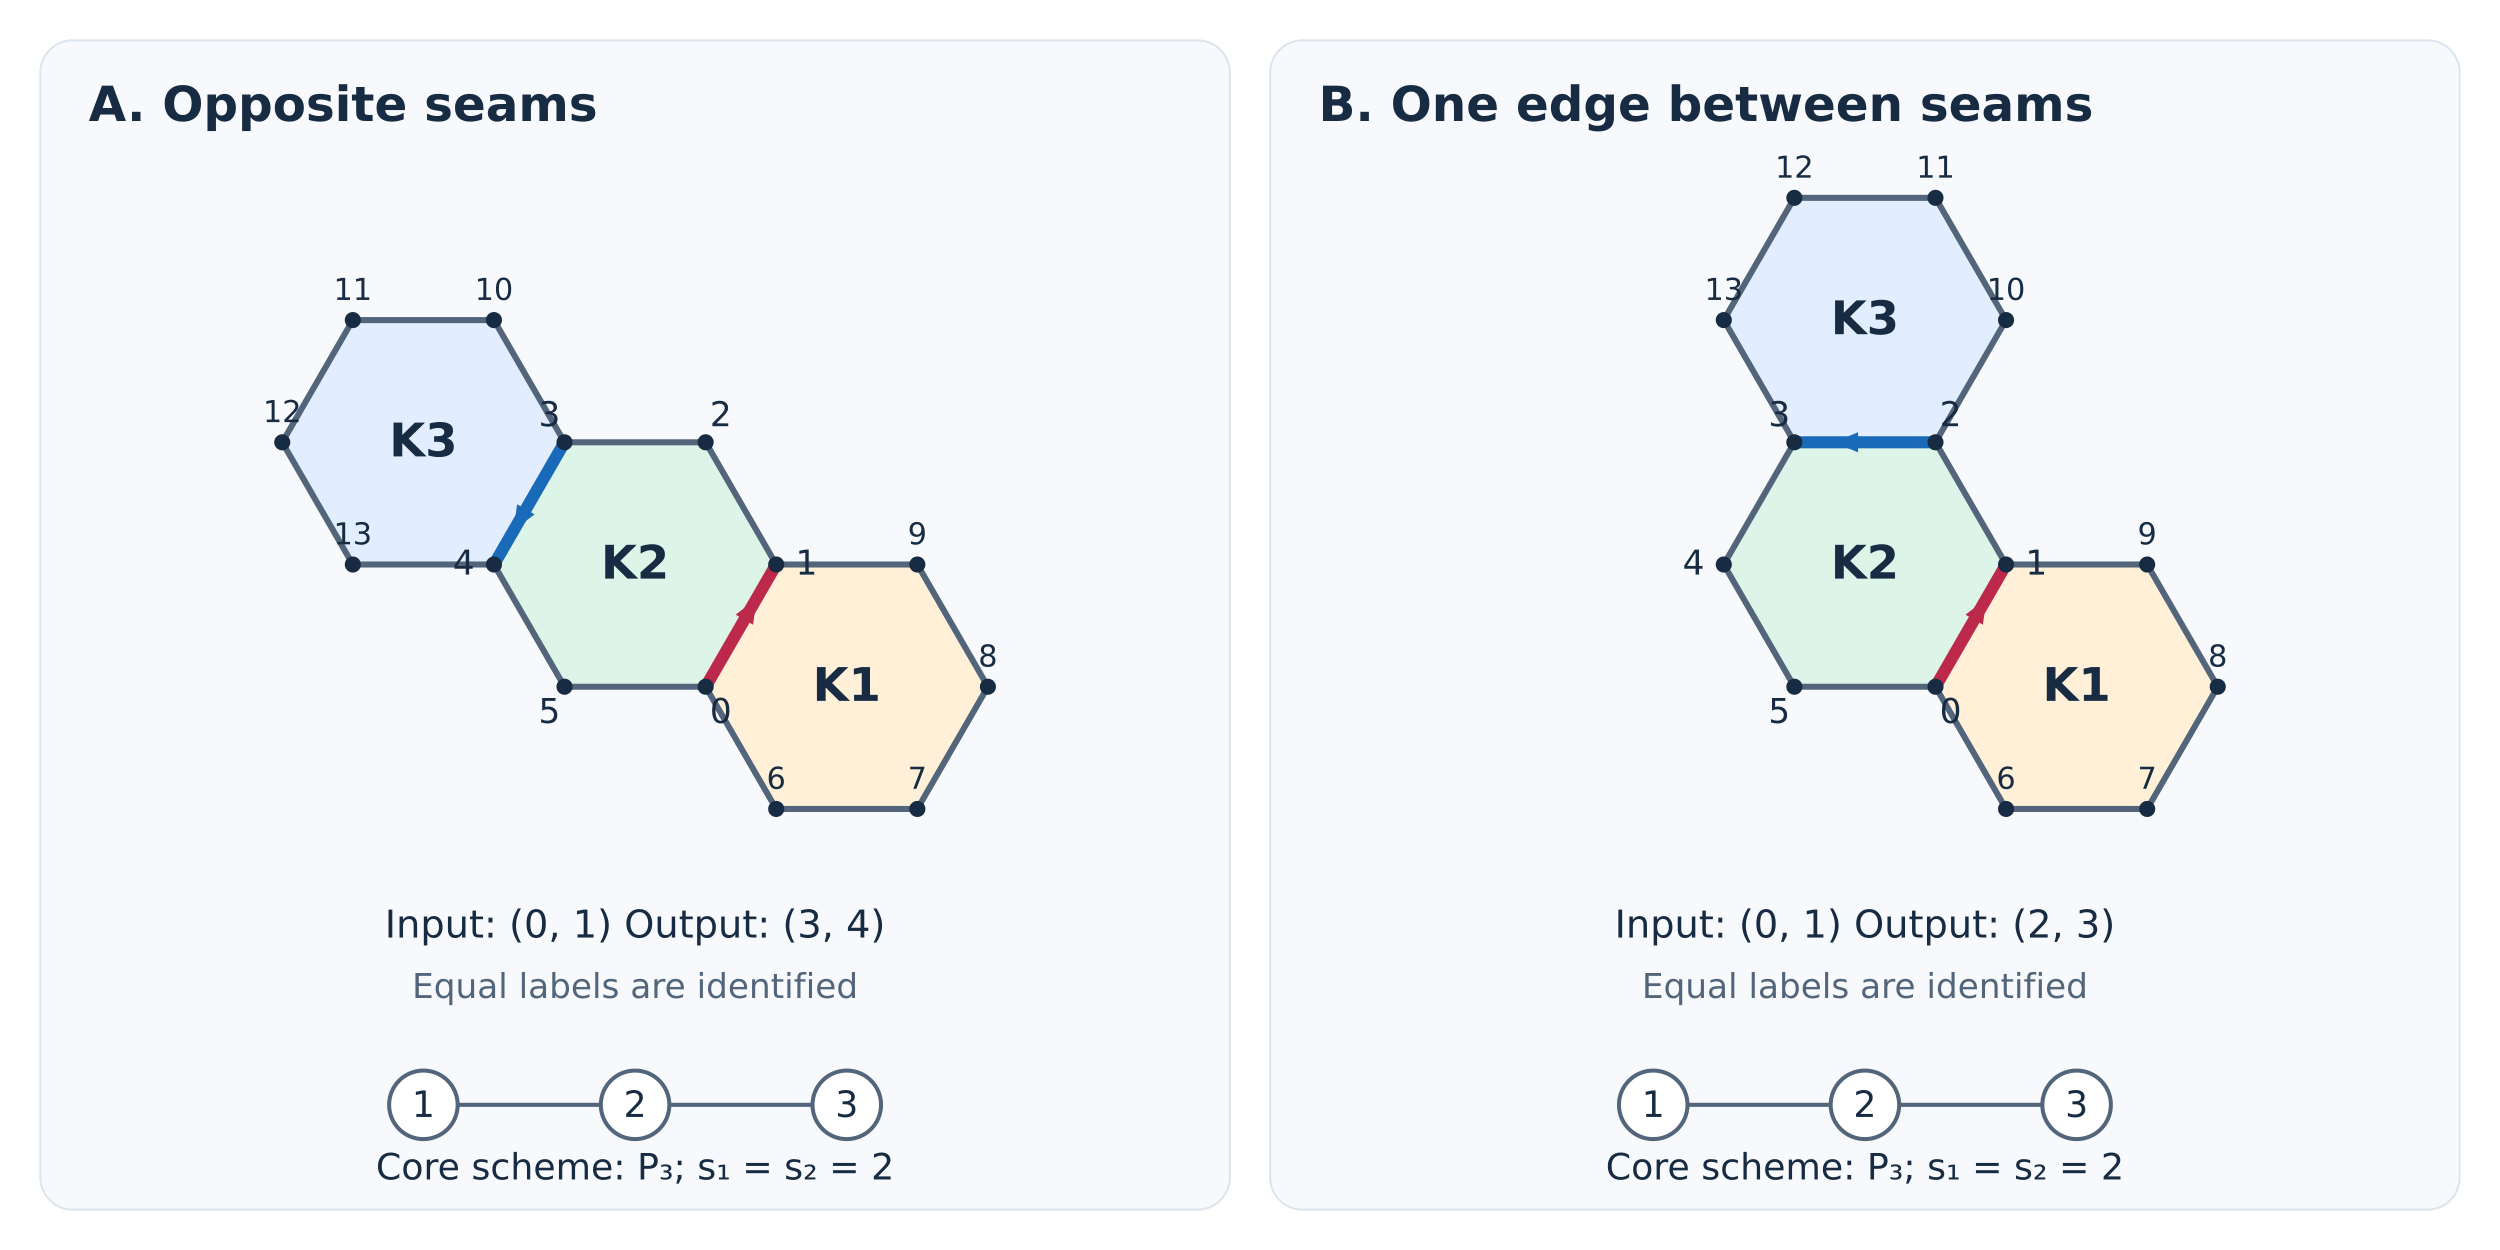
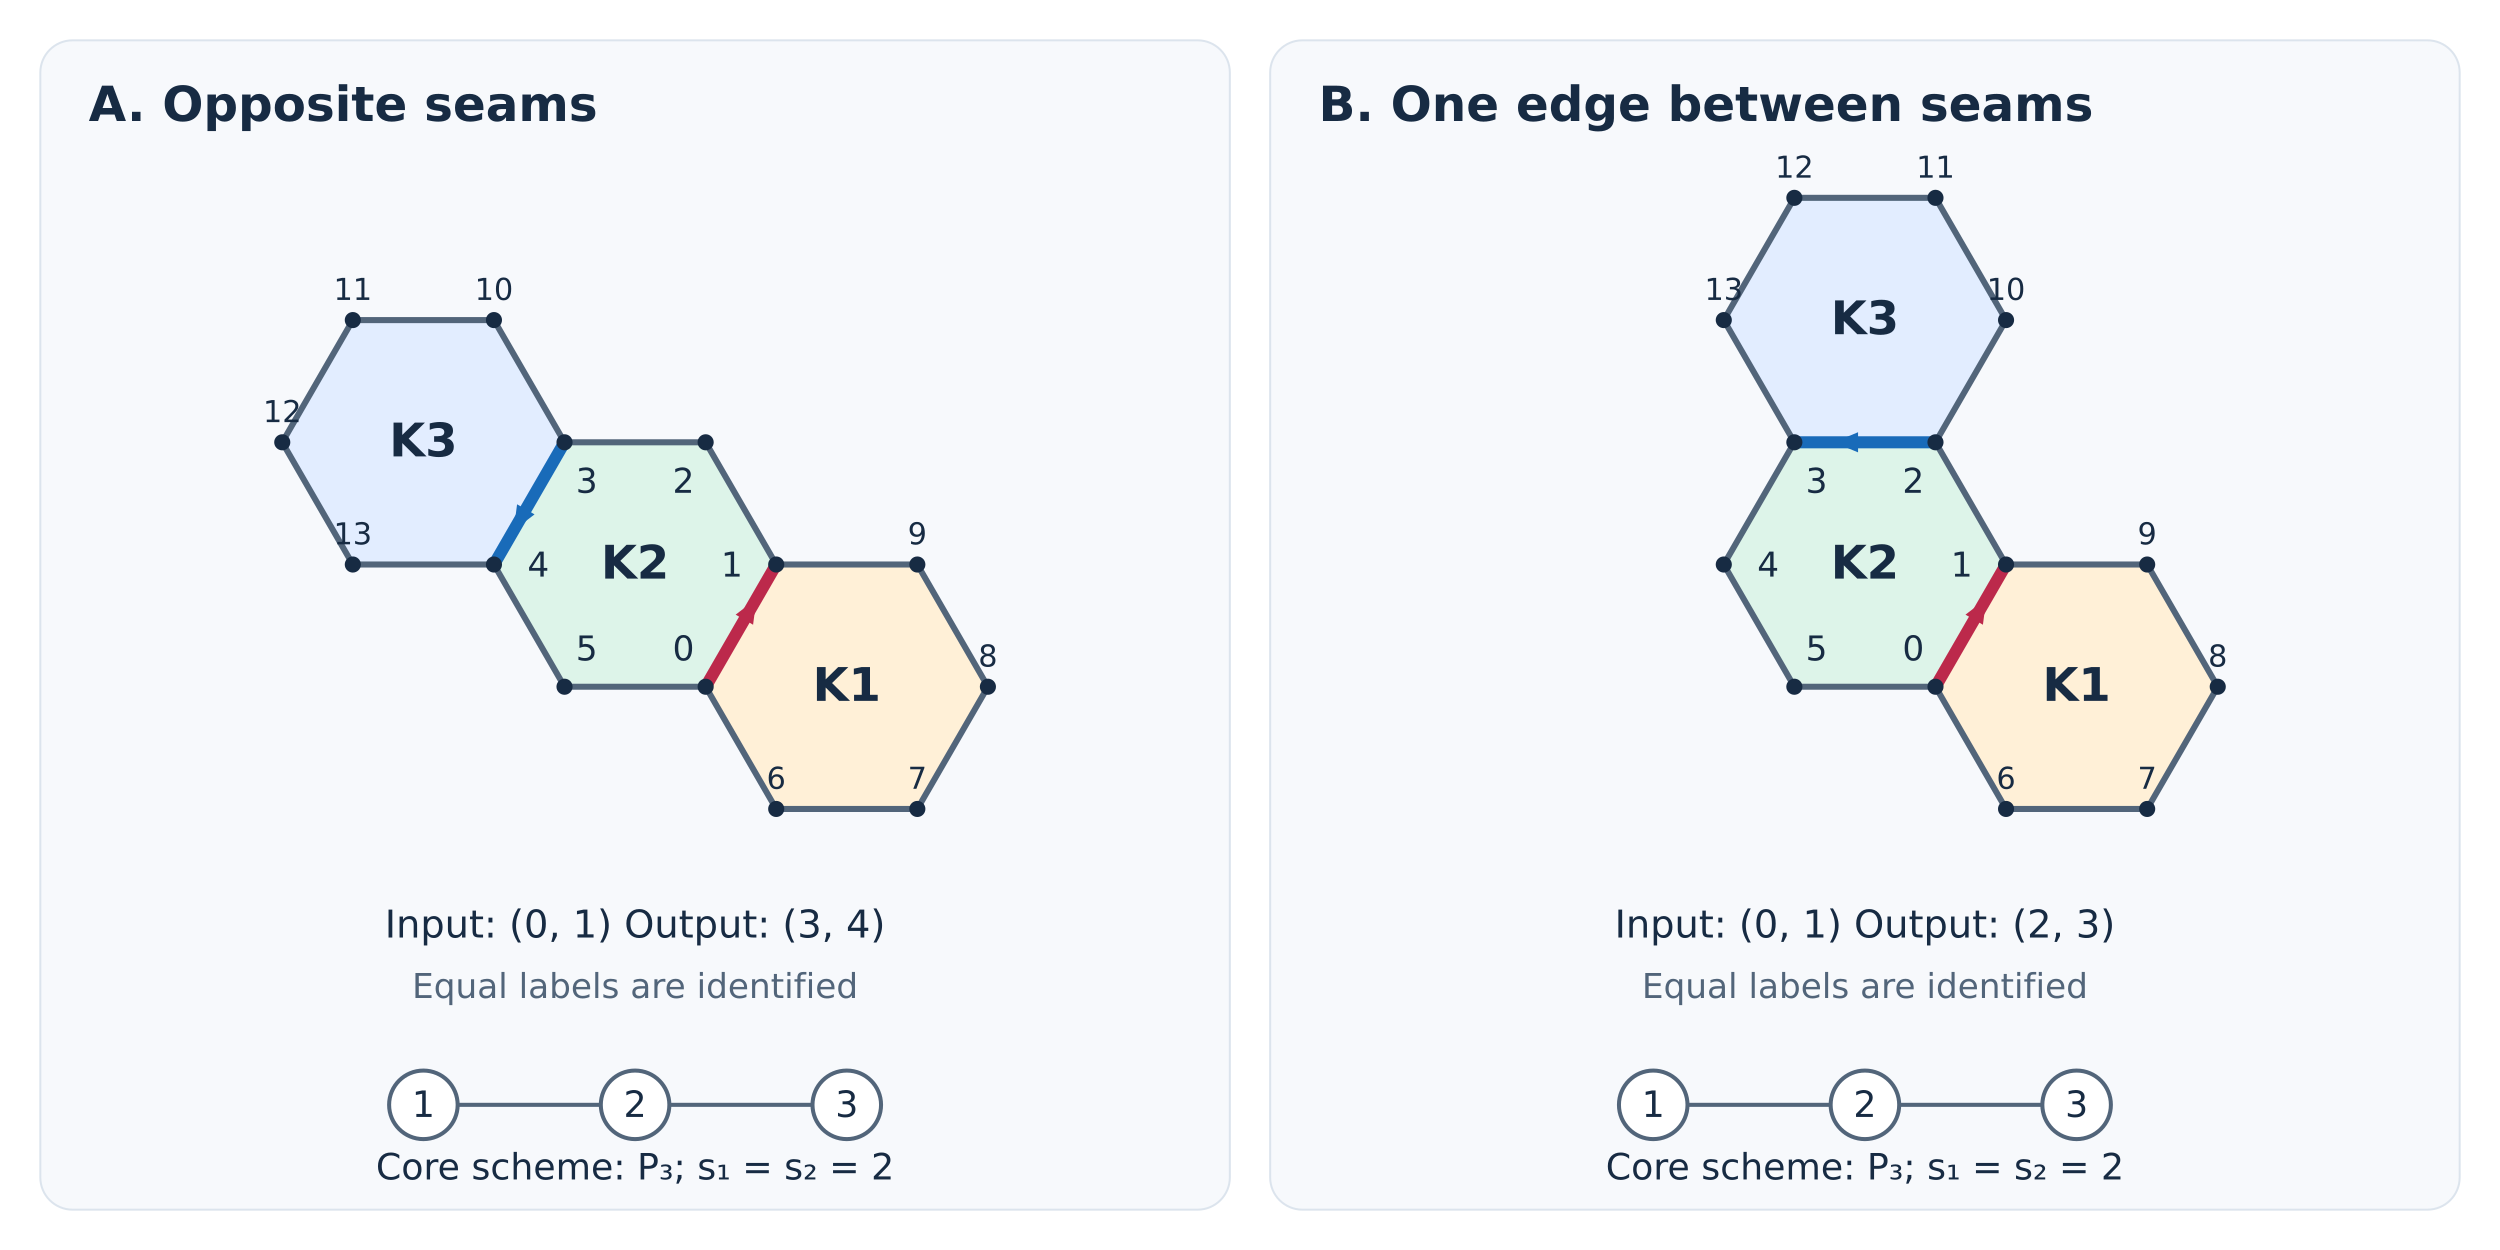
<svg xmlns="http://www.w3.org/2000/svg" width="1240" height="620" viewBox="0 0 1240 620" role="img" aria-labelledby="title desc">
  <rect width="1240" height="620" fill="white" />
  <g font-family="DejaVu Sans, Arial, sans-serif">
    <rect x="20" y="20" width="590" height="580" rx="16" fill="#f7f9fc" stroke="#dce4ed" />
    <text x="44.00" y="60.00" font-size="24" fill="#172b43" text-anchor="start" font-weight="bold">A. Opposite seams</text>
    <polygon points="350.00,340.62 385.00,280.00 455.00,280.00 490.00,340.62 455.00,401.24 385.00,401.24" fill="#fff0d7" />
    <text x="420.00" y="347.62" font-size="23" fill="#172b43" text-anchor="middle" font-weight="bold">K1</text>
    <polygon points="350.00,340.62 385.00,280.00 350.00,219.38 280.00,219.38 245.00,280.00 280.00,340.62" fill="#ddf4e9" />
    <text x="315.00" y="287.00" font-size="23" fill="#172b43" text-anchor="middle" font-weight="bold">K2</text>
    <polygon points="280.00,219.38 245.00,280.00 175.00,280.00 140.00,219.38 175.00,158.76 245.00,158.76" fill="#e2edff" />
    <text x="210.00" y="226.38" font-size="23" fill="#172b43" text-anchor="middle" font-weight="bold">K3</text>
    <line x1="350.00" y1="340.62" x2="385.00" y2="280.00" stroke="#52657a" stroke-width="3" stroke-linecap="round" />
    <line x1="385.00" y1="280.00" x2="350.00" y2="219.38" stroke="#52657a" stroke-width="3" stroke-linecap="round" />
    <line x1="245.00" y1="158.76" x2="175.00" y2="158.76" stroke="#52657a" stroke-width="3" stroke-linecap="round" />
    <line x1="280.00" y1="219.38" x2="245.00" y2="280.00" stroke="#52657a" stroke-width="3" stroke-linecap="round" />
    <line x1="245.00" y1="280.00" x2="175.00" y2="280.00" stroke="#52657a" stroke-width="3" stroke-linecap="round" />
    <line x1="140.00" y1="219.38" x2="175.00" y2="280.00" stroke="#52657a" stroke-width="3" stroke-linecap="round" />
    <line x1="280.00" y1="219.38" x2="245.00" y2="158.76" stroke="#52657a" stroke-width="3" stroke-linecap="round" />
    <line x1="350.00" y1="340.62" x2="385.00" y2="401.24" stroke="#52657a" stroke-width="3" stroke-linecap="round" />
    <line x1="350.00" y1="219.38" x2="280.00" y2="219.38" stroke="#52657a" stroke-width="3" stroke-linecap="round" />
    <line x1="385.00" y1="401.24" x2="455.00" y2="401.24" stroke="#52657a" stroke-width="3" stroke-linecap="round" />
    <line x1="245.00" y1="280.00" x2="280.00" y2="340.62" stroke="#52657a" stroke-width="3" stroke-linecap="round" />
    <line x1="490.00" y1="340.62" x2="455.00" y2="280.00" stroke="#52657a" stroke-width="3" stroke-linecap="round" />
    <line x1="175.00" y1="158.76" x2="140.00" y2="219.38" stroke="#52657a" stroke-width="3" stroke-linecap="round" />
    <line x1="350.00" y1="340.62" x2="280.00" y2="340.62" stroke="#52657a" stroke-width="3" stroke-linecap="round" />
    <line x1="385.00" y1="280.00" x2="455.00" y2="280.00" stroke="#52657a" stroke-width="3" stroke-linecap="round" />
    <line x1="455.00" y1="401.24" x2="490.00" y2="340.62" stroke="#52657a" stroke-width="3" stroke-linecap="round" />
    <line x1="350.00" y1="340.62" x2="385.00" y2="280.00" stroke="#bc294b" stroke-width="6" stroke-linecap="round" />
    <line x1="360.50" y1="322.44" x2="375.20" y2="296.97" stroke="#bc294b" stroke-width="3" stroke-linecap="round" />
    <polygon points="375.20,296.97 364.87,304.87 373.53,309.87" fill="#bc294b" />
    <line x1="280.00" y1="219.38" x2="245.00" y2="280.00" stroke="#196bb9" stroke-width="6" stroke-linecap="round" />
    <line x1="269.50" y1="237.56" x2="254.80" y2="263.03" stroke="#196bb9" stroke-width="3" stroke-linecap="round" />
    <polygon points="254.80,263.03 265.13,255.13 256.47,250.13" fill="#196bb9" />
    <circle cx="350.00" cy="340.62" r="4" fill="#172b43" stroke="none" stroke-width="2" />
-     <text x="357.50" y="358.61" font-size="17" fill="#172b43" text-anchor="middle" font-weight="normal">0</text>
+     <text x="339.00" y="327.57" font-size="17" fill="#172b43" text-anchor="middle" font-weight="normal">0</text>
    <circle cx="385.00" cy="280.00" r="4" fill="#172b43" stroke="none" stroke-width="2" />
-     <text x="400.00" y="285.00" font-size="17" fill="#172b43" text-anchor="middle" font-weight="normal">1</text>
+     <text x="363.00" y="286.00" font-size="17" fill="#172b43" text-anchor="middle" font-weight="normal">1</text>
    <circle cx="350.00" cy="219.38" r="4" fill="#172b43" stroke="none" stroke-width="2" />
-     <text x="357.50" y="211.39" font-size="17" fill="#172b43" text-anchor="middle" font-weight="normal">2</text>
+     <text x="339.00" y="244.43" font-size="17" fill="#172b43" text-anchor="middle" font-weight="normal">2</text>
    <circle cx="280.00" cy="219.38" r="4" fill="#172b43" stroke="none" stroke-width="2" />
-     <text x="272.50" y="211.39" font-size="17" fill="#172b43" text-anchor="middle" font-weight="normal">3</text>
+     <text x="291.00" y="244.43" font-size="17" fill="#172b43" text-anchor="middle" font-weight="normal">3</text>
    <circle cx="245.00" cy="280.00" r="4" fill="#172b43" stroke="none" stroke-width="2" />
-     <text x="230.00" y="285.00" font-size="17" fill="#172b43" text-anchor="middle" font-weight="normal">4</text>
+     <text x="267.00" y="286.00" font-size="17" fill="#172b43" text-anchor="middle" font-weight="normal">4</text>
    <circle cx="280.00" cy="340.62" r="4" fill="#172b43" stroke="none" stroke-width="2" />
-     <text x="272.50" y="358.61" font-size="17" fill="#172b43" text-anchor="middle" font-weight="normal">5</text>
+     <text x="291.00" y="327.57" font-size="17" fill="#172b43" text-anchor="middle" font-weight="normal">5</text>
    <circle cx="455.00" cy="280.00" r="4" fill="#172b43" stroke="none" stroke-width="2" />
    <text x="455.00" y="270.00" font-size="15" fill="#172b43" text-anchor="middle" font-weight="normal">9</text>
    <circle cx="490.00" cy="340.62" r="4" fill="#172b43" stroke="none" stroke-width="2" />
    <text x="490.00" y="330.62" font-size="15" fill="#172b43" text-anchor="middle" font-weight="normal">8</text>
    <circle cx="455.00" cy="401.24" r="4" fill="#172b43" stroke="none" stroke-width="2" />
    <text x="455.00" y="391.24" font-size="15" fill="#172b43" text-anchor="middle" font-weight="normal">7</text>
    <circle cx="385.00" cy="401.24" r="4" fill="#172b43" stroke="none" stroke-width="2" />
    <text x="385.00" y="391.24" font-size="15" fill="#172b43" text-anchor="middle" font-weight="normal">6</text>
    <circle cx="175.00" cy="280.00" r="4" fill="#172b43" stroke="none" stroke-width="2" />
    <text x="175.00" y="270.00" font-size="15" fill="#172b43" text-anchor="middle" font-weight="normal">13</text>
    <circle cx="140.00" cy="219.38" r="4" fill="#172b43" stroke="none" stroke-width="2" />
    <text x="140.00" y="209.38" font-size="15" fill="#172b43" text-anchor="middle" font-weight="normal">12</text>
    <circle cx="175.00" cy="158.76" r="4" fill="#172b43" stroke="none" stroke-width="2" />
    <text x="175.00" y="148.76" font-size="15" fill="#172b43" text-anchor="middle" font-weight="normal">11</text>
    <circle cx="245.00" cy="158.76" r="4" fill="#172b43" stroke="none" stroke-width="2" />
    <text x="245.00" y="148.76" font-size="15" fill="#172b43" text-anchor="middle" font-weight="normal">10</text>
    <text x="315.00" y="465.00" font-size="19" fill="#172b43" text-anchor="middle" font-weight="normal">Input: (0, 1)     Output: (3, 4)</text>
    <text x="315.00" y="495.00" font-size="17" fill="#52657a" text-anchor="middle" font-weight="normal">Equal labels are identified</text>
    <line x1="210.00" y1="548.00" x2="315.00" y2="548.00" stroke="#52657a" stroke-width="2" stroke-linecap="round" />
    <line x1="315.00" y1="548.00" x2="420.00" y2="548.00" stroke="#52657a" stroke-width="2" stroke-linecap="round" />
    <circle cx="210.00" cy="548.00" r="17" fill="white" stroke="#52657a" stroke-width="2" />
    <text x="210.00" y="554.00" font-size="18" fill="#172b43" text-anchor="middle" font-weight="normal">1</text>
    <circle cx="315.00" cy="548.00" r="17" fill="white" stroke="#52657a" stroke-width="2" />
    <text x="315.00" y="554.00" font-size="18" fill="#172b43" text-anchor="middle" font-weight="normal">2</text>
    <circle cx="420.00" cy="548.00" r="17" fill="white" stroke="#52657a" stroke-width="2" />
    <text x="420.00" y="554.00" font-size="18" fill="#172b43" text-anchor="middle" font-weight="normal">3</text>
    <text x="315.00" y="585.00" font-size="18" fill="#172b43" text-anchor="middle" font-weight="normal">Core scheme: P₃;  s₁ = s₂ = 2</text>
    <rect x="630" y="20" width="590" height="580" rx="16" fill="#f7f9fc" stroke="#dce4ed" />
    <text x="654.00" y="60.00" font-size="24" fill="#172b43" text-anchor="start" font-weight="bold">B. One edge between seams</text>
    <polygon points="960.00,340.62 995.00,280.00 1065.00,280.00 1100.00,340.62 1065.00,401.24 995.00,401.24" fill="#fff0d7" />
    <text x="1030.00" y="347.62" font-size="23" fill="#172b43" text-anchor="middle" font-weight="bold">K1</text>
    <polygon points="960.00,340.62 995.00,280.00 960.00,219.38 890.00,219.38 855.00,280.00 890.00,340.62" fill="#ddf4e9" />
    <text x="925.00" y="287.00" font-size="23" fill="#172b43" text-anchor="middle" font-weight="bold">K2</text>
    <polygon points="960.00,219.38 890.00,219.38 855.00,158.76 890.00,98.13 960.00,98.13 995.00,158.76" fill="#e2edff" />
    <text x="925.00" y="165.76" font-size="23" fill="#172b43" text-anchor="middle" font-weight="bold">K3</text>
    <line x1="960.00" y1="340.62" x2="995.00" y2="280.00" stroke="#52657a" stroke-width="3" stroke-linecap="round" />
    <line x1="995.00" y1="280.00" x2="960.00" y2="219.38" stroke="#52657a" stroke-width="3" stroke-linecap="round" />
    <line x1="995.00" y1="158.76" x2="960.00" y2="98.13" stroke="#52657a" stroke-width="3" stroke-linecap="round" />
    <line x1="890.00" y1="219.38" x2="855.00" y2="280.00" stroke="#52657a" stroke-width="3" stroke-linecap="round" />
    <line x1="960.00" y1="219.38" x2="995.00" y2="158.76" stroke="#52657a" stroke-width="3" stroke-linecap="round" />
    <line x1="890.00" y1="98.13" x2="855.00" y2="158.76" stroke="#52657a" stroke-width="3" stroke-linecap="round" />
    <line x1="960.00" y1="340.62" x2="995.00" y2="401.24" stroke="#52657a" stroke-width="3" stroke-linecap="round" />
    <line x1="960.00" y1="219.38" x2="890.00" y2="219.38" stroke="#52657a" stroke-width="3" stroke-linecap="round" />
    <line x1="995.00" y1="401.24" x2="1065.00" y2="401.24" stroke="#52657a" stroke-width="3" stroke-linecap="round" />
    <line x1="855.00" y1="280.00" x2="890.00" y2="340.62" stroke="#52657a" stroke-width="3" stroke-linecap="round" />
    <line x1="1100.00" y1="340.62" x2="1065.00" y2="280.00" stroke="#52657a" stroke-width="3" stroke-linecap="round" />
    <line x1="890.00" y1="219.38" x2="855.00" y2="158.76" stroke="#52657a" stroke-width="3" stroke-linecap="round" />
    <line x1="960.00" y1="98.13" x2="890.00" y2="98.13" stroke="#52657a" stroke-width="3" stroke-linecap="round" />
    <line x1="960.00" y1="340.62" x2="890.00" y2="340.62" stroke="#52657a" stroke-width="3" stroke-linecap="round" />
    <line x1="995.00" y1="280.00" x2="1065.00" y2="280.00" stroke="#52657a" stroke-width="3" stroke-linecap="round" />
    <line x1="1065.00" y1="401.24" x2="1100.00" y2="340.62" stroke="#52657a" stroke-width="3" stroke-linecap="round" />
    <line x1="960.00" y1="340.62" x2="995.00" y2="280.00" stroke="#bc294b" stroke-width="6" stroke-linecap="round" />
    <line x1="970.50" y1="322.44" x2="985.20" y2="296.97" stroke="#bc294b" stroke-width="3" stroke-linecap="round" />
    <polygon points="985.20,296.97 974.87,304.87 983.53,309.87" fill="#bc294b" />
    <line x1="960.00" y1="219.38" x2="890.00" y2="219.38" stroke="#196bb9" stroke-width="6" stroke-linecap="round" />
    <line x1="939.00" y1="219.38" x2="909.60" y2="219.38" stroke="#196bb9" stroke-width="3" stroke-linecap="round" />
    <polygon points="909.60,219.38 921.60,224.38 921.60,214.38" fill="#196bb9" />
    <circle cx="960.00" cy="340.62" r="4" fill="#172b43" stroke="none" stroke-width="2" />
-     <text x="967.50" y="358.61" font-size="17" fill="#172b43" text-anchor="middle" font-weight="normal">0</text>
+     <text x="949.00" y="327.57" font-size="17" fill="#172b43" text-anchor="middle" font-weight="normal">0</text>
    <circle cx="995.00" cy="280.00" r="4" fill="#172b43" stroke="none" stroke-width="2" />
-     <text x="1010.00" y="285.00" font-size="17" fill="#172b43" text-anchor="middle" font-weight="normal">1</text>
+     <text x="973.00" y="286.00" font-size="17" fill="#172b43" text-anchor="middle" font-weight="normal">1</text>
    <circle cx="960.00" cy="219.38" r="4" fill="#172b43" stroke="none" stroke-width="2" />
-     <text x="967.50" y="211.39" font-size="17" fill="#172b43" text-anchor="middle" font-weight="normal">2</text>
+     <text x="949.00" y="244.43" font-size="17" fill="#172b43" text-anchor="middle" font-weight="normal">2</text>
    <circle cx="890.00" cy="219.38" r="4" fill="#172b43" stroke="none" stroke-width="2" />
-     <text x="882.50" y="211.39" font-size="17" fill="#172b43" text-anchor="middle" font-weight="normal">3</text>
+     <text x="901.00" y="244.43" font-size="17" fill="#172b43" text-anchor="middle" font-weight="normal">3</text>
    <circle cx="855.00" cy="280.00" r="4" fill="#172b43" stroke="none" stroke-width="2" />
-     <text x="840.00" y="285.00" font-size="17" fill="#172b43" text-anchor="middle" font-weight="normal">4</text>
+     <text x="877.00" y="286.00" font-size="17" fill="#172b43" text-anchor="middle" font-weight="normal">4</text>
    <circle cx="890.00" cy="340.62" r="4" fill="#172b43" stroke="none" stroke-width="2" />
-     <text x="882.50" y="358.61" font-size="17" fill="#172b43" text-anchor="middle" font-weight="normal">5</text>
+     <text x="901.00" y="327.57" font-size="17" fill="#172b43" text-anchor="middle" font-weight="normal">5</text>
    <circle cx="1065.00" cy="280.00" r="4" fill="#172b43" stroke="none" stroke-width="2" />
    <text x="1065.00" y="270.00" font-size="15" fill="#172b43" text-anchor="middle" font-weight="normal">9</text>
    <circle cx="1100.00" cy="340.62" r="4" fill="#172b43" stroke="none" stroke-width="2" />
    <text x="1100.00" y="330.62" font-size="15" fill="#172b43" text-anchor="middle" font-weight="normal">8</text>
    <circle cx="1065.00" cy="401.24" r="4" fill="#172b43" stroke="none" stroke-width="2" />
    <text x="1065.00" y="391.24" font-size="15" fill="#172b43" text-anchor="middle" font-weight="normal">7</text>
    <circle cx="995.00" cy="401.24" r="4" fill="#172b43" stroke="none" stroke-width="2" />
    <text x="995.00" y="391.24" font-size="15" fill="#172b43" text-anchor="middle" font-weight="normal">6</text>
    <circle cx="855.00" cy="158.76" r="4" fill="#172b43" stroke="none" stroke-width="2" />
    <text x="855.00" y="148.76" font-size="15" fill="#172b43" text-anchor="middle" font-weight="normal">13</text>
    <circle cx="890.00" cy="98.13" r="4" fill="#172b43" stroke="none" stroke-width="2" />
    <text x="890.00" y="88.13" font-size="15" fill="#172b43" text-anchor="middle" font-weight="normal">12</text>
    <circle cx="960.00" cy="98.13" r="4" fill="#172b43" stroke="none" stroke-width="2" />
    <text x="960.00" y="88.13" font-size="15" fill="#172b43" text-anchor="middle" font-weight="normal">11</text>
    <circle cx="995.00" cy="158.76" r="4" fill="#172b43" stroke="none" stroke-width="2" />
    <text x="995.00" y="148.76" font-size="15" fill="#172b43" text-anchor="middle" font-weight="normal">10</text>
    <text x="925.00" y="465.00" font-size="19" fill="#172b43" text-anchor="middle" font-weight="normal">Input: (0, 1)     Output: (2, 3)</text>
    <text x="925.00" y="495.00" font-size="17" fill="#52657a" text-anchor="middle" font-weight="normal">Equal labels are identified</text>
    <line x1="820.00" y1="548.00" x2="925.00" y2="548.00" stroke="#52657a" stroke-width="2" stroke-linecap="round" />
    <line x1="925.00" y1="548.00" x2="1030.00" y2="548.00" stroke="#52657a" stroke-width="2" stroke-linecap="round" />
    <circle cx="820.00" cy="548.00" r="17" fill="white" stroke="#52657a" stroke-width="2" />
    <text x="820.00" y="554.00" font-size="18" fill="#172b43" text-anchor="middle" font-weight="normal">1</text>
    <circle cx="925.00" cy="548.00" r="17" fill="white" stroke="#52657a" stroke-width="2" />
    <text x="925.00" y="554.00" font-size="18" fill="#172b43" text-anchor="middle" font-weight="normal">2</text>
    <circle cx="1030.00" cy="548.00" r="17" fill="white" stroke="#52657a" stroke-width="2" />
    <text x="1030.00" y="554.00" font-size="18" fill="#172b43" text-anchor="middle" font-weight="normal">3</text>
    <text x="925.00" y="585.00" font-size="18" fill="#172b43" text-anchor="middle" font-weight="normal">Core scheme: P₃;  s₁ = s₂ = 2</text>
  </g>
</svg>
